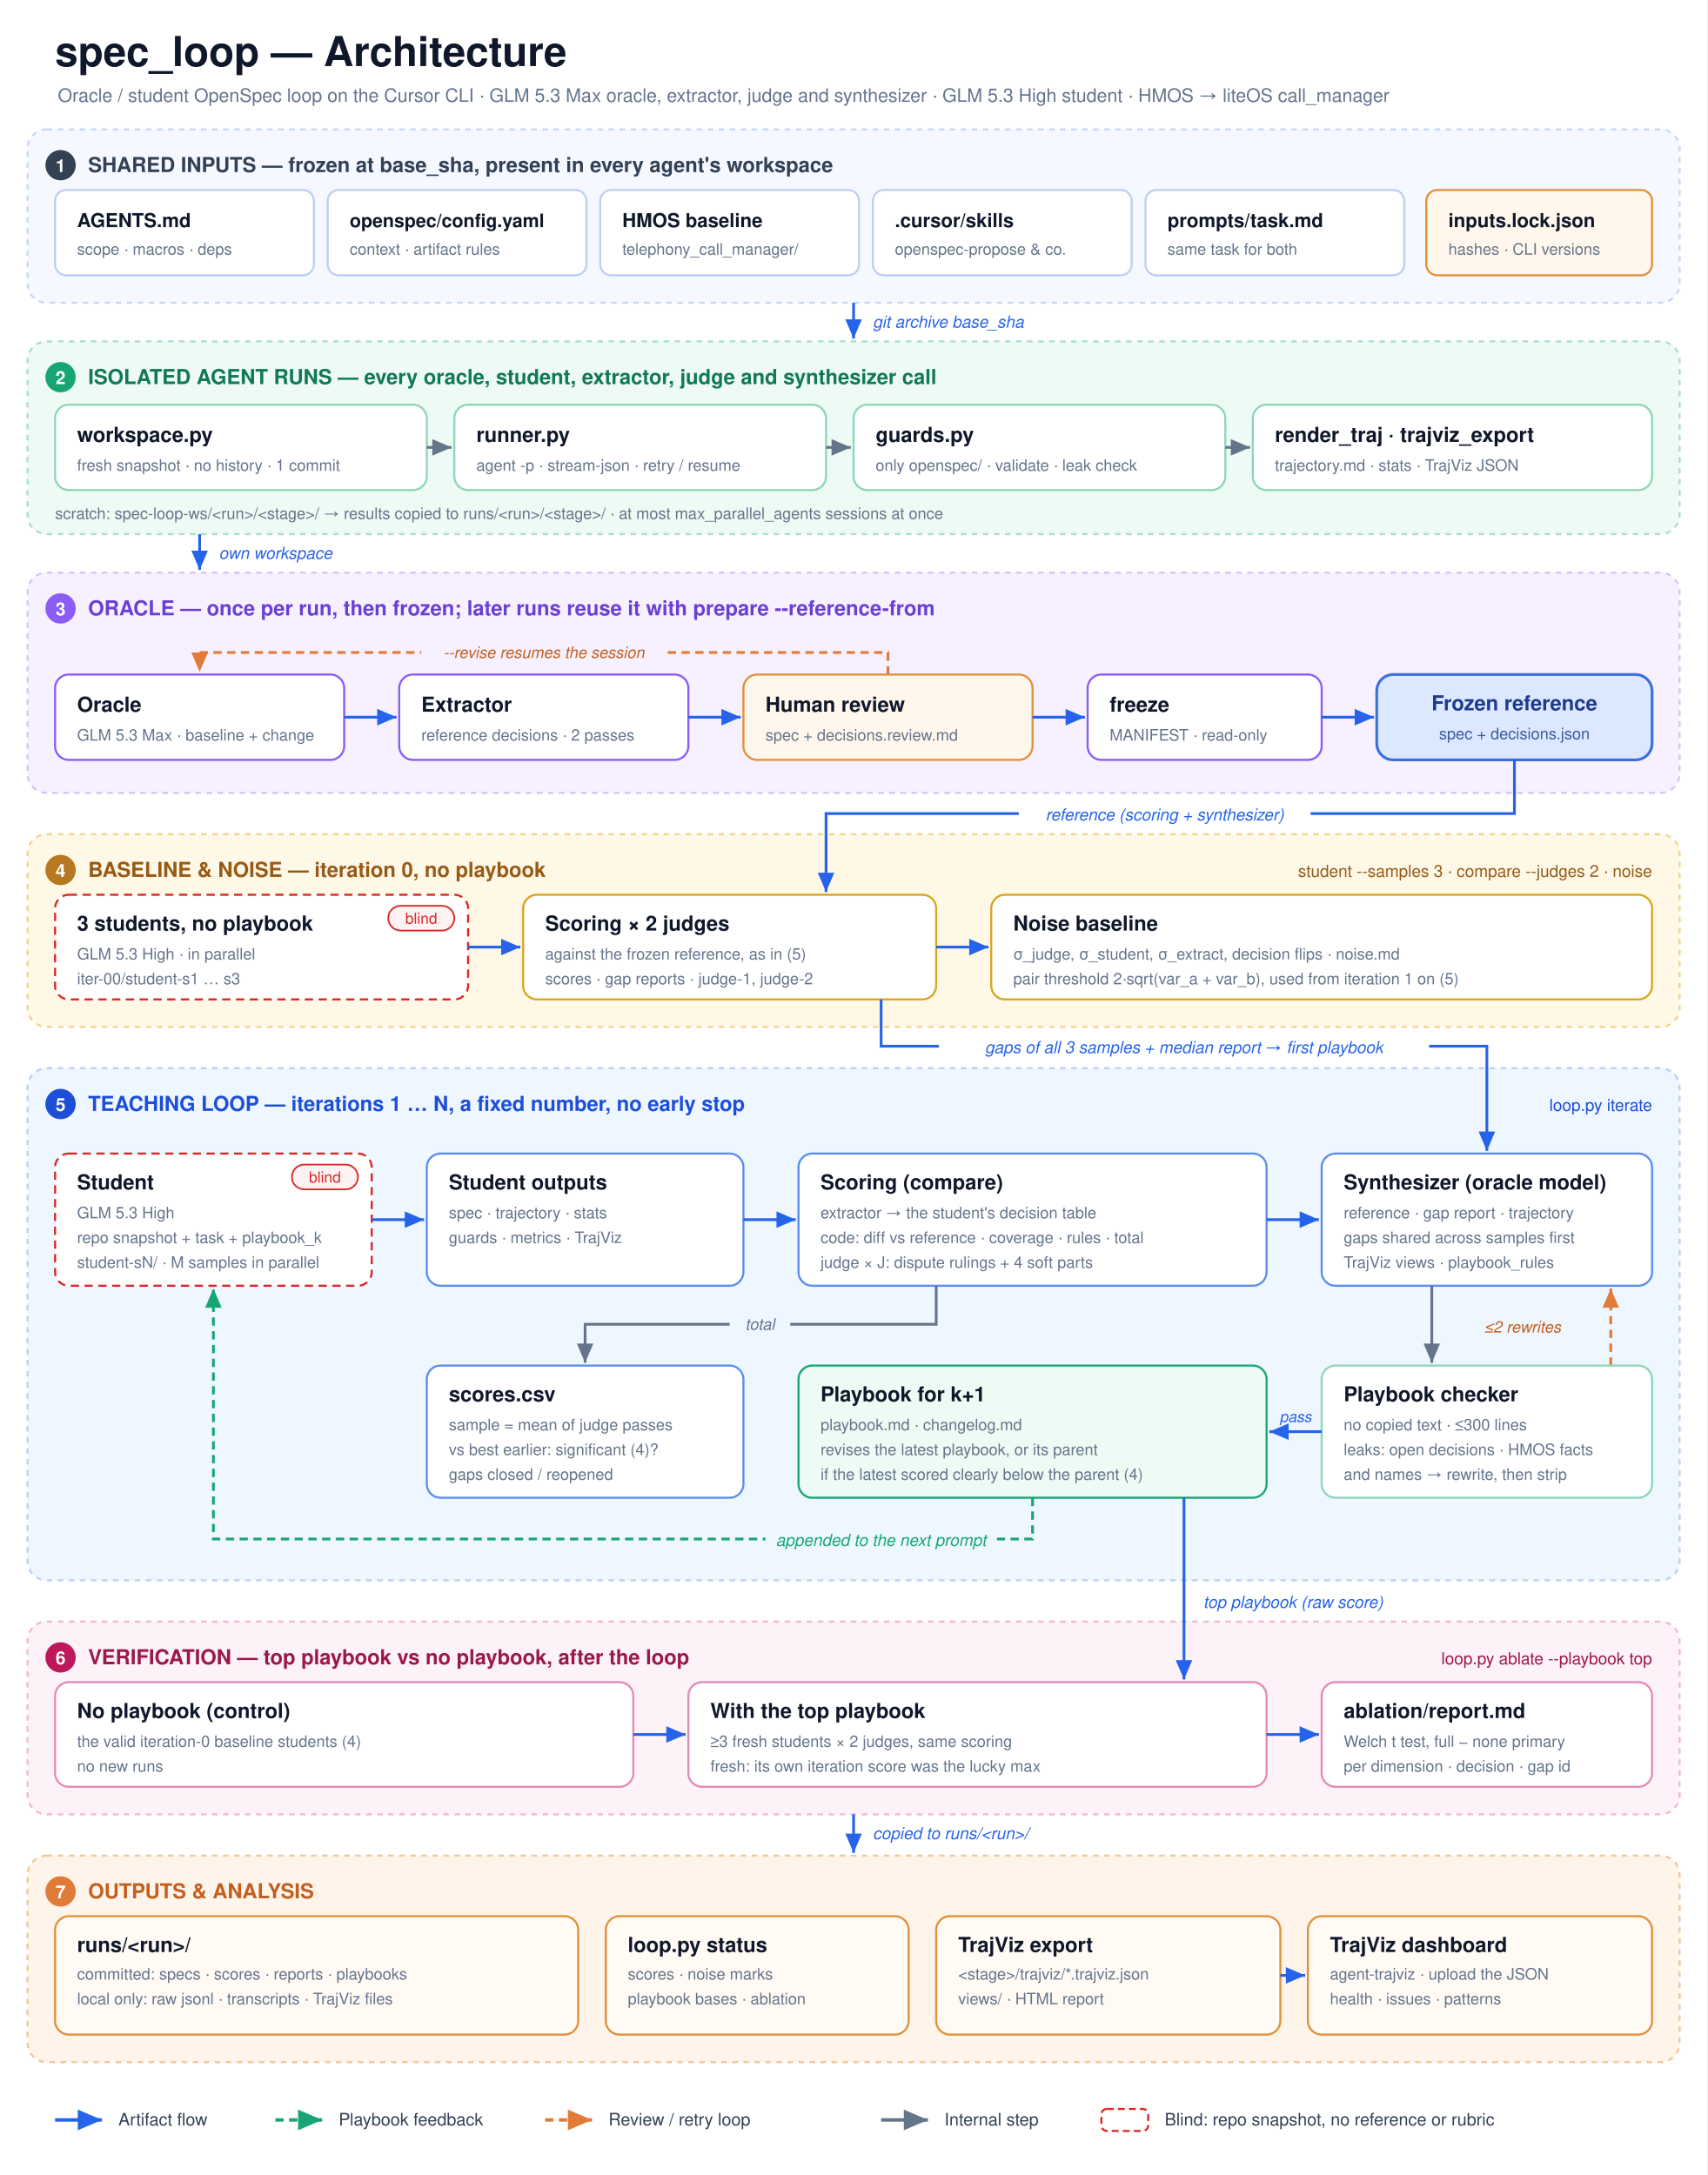
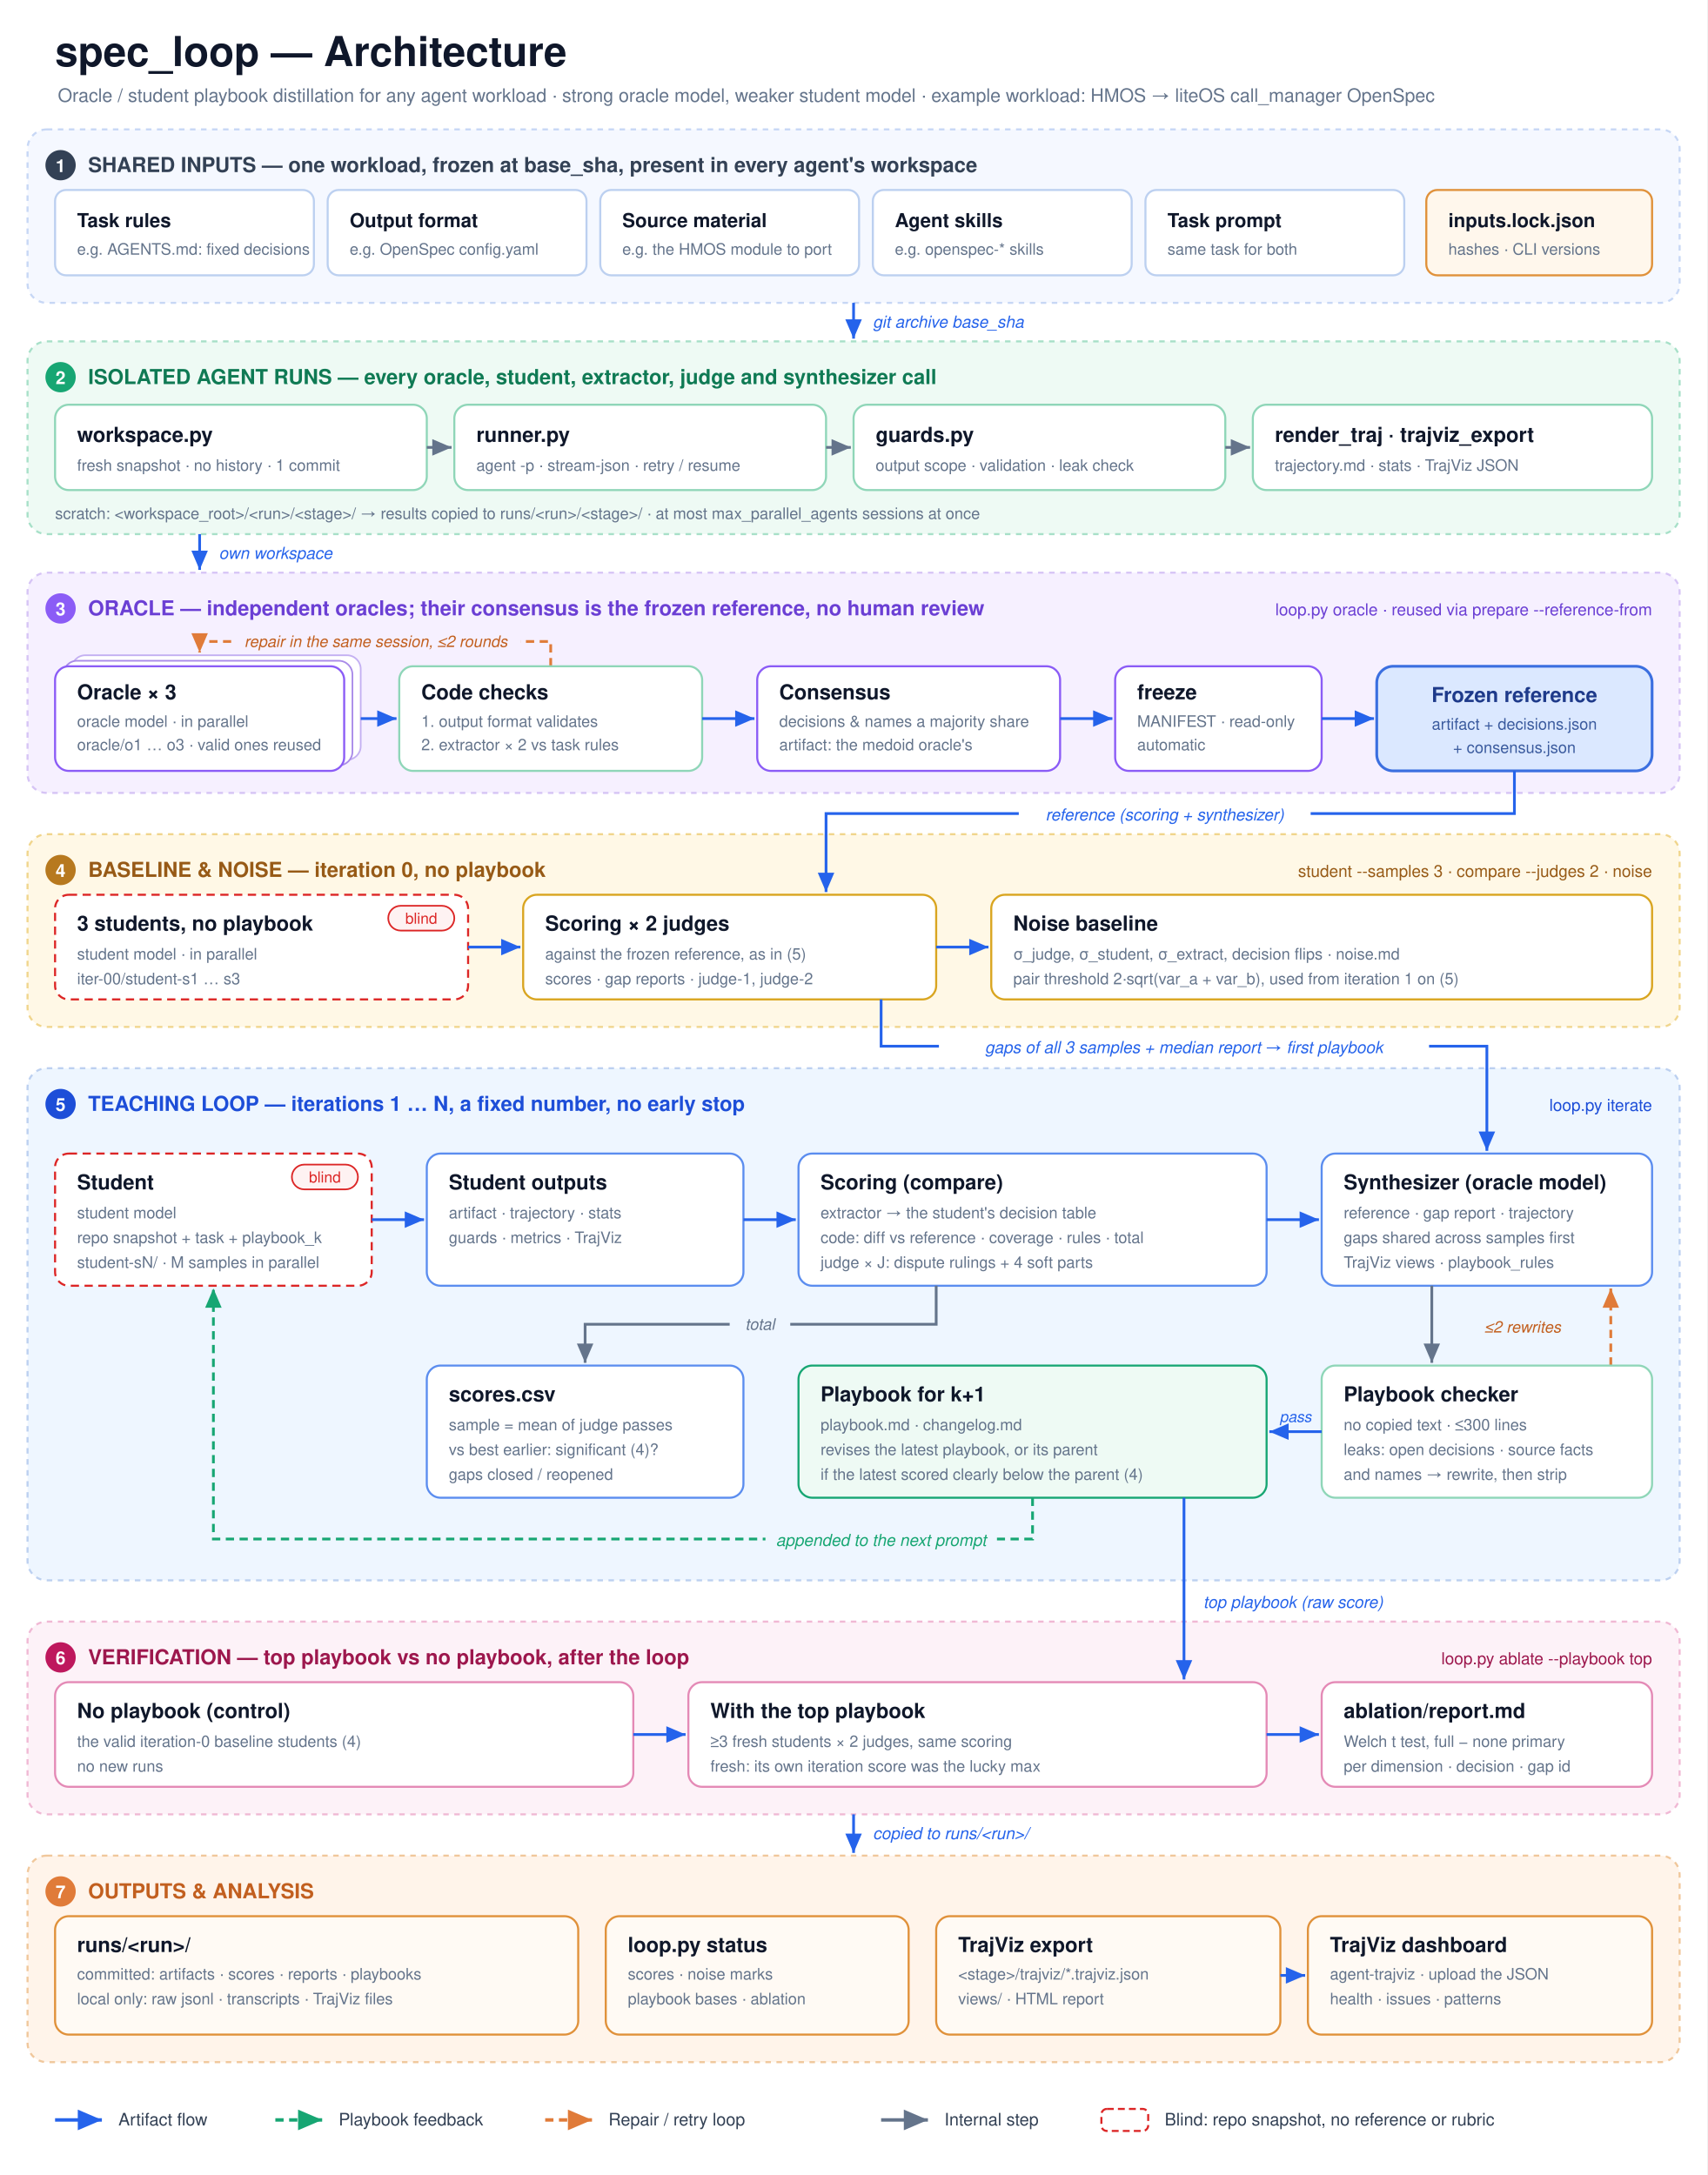
<svg xmlns="http://www.w3.org/2000/svg" viewBox="0 0 1240 1580" font-family="-apple-system, BlinkMacSystemFont, 'Segoe UI', Helvetica, Arial, sans-serif">
  <defs>
    <marker id="ah-blue" markerWidth="9" markerHeight="9" refX="7" refY="3" orient="auto">
      <path d="M0,0 L7,3 L0,6 Z" fill="#2563eb" />
    </marker>
    <marker id="ah-grey" markerWidth="9" markerHeight="9" refX="7" refY="3" orient="auto">
      <path d="M0,0 L7,3 L0,6 Z" fill="#64748b" />
    </marker>
    <marker id="ah-green" markerWidth="9" markerHeight="9" refX="7" refY="3" orient="auto">
      <path d="M0,0 L7,3 L0,6 Z" fill="#17a673" />
    </marker>
    <marker id="ah-orange" markerWidth="9" markerHeight="9" refX="7" refY="3" orient="auto">
      <path d="M0,0 L7,3 L0,6 Z" fill="#e07b39" />
    </marker>
  </defs>
  <rect x="0" y="0" width="1240" height="1580" fill="#ffffff" />
  <text x="40" y="48" font-size="30" font-weight="700" fill="#0f172a">spec_loop — Architecture</text>
-   <text x="42" y="74" font-size="13.5" fill="#64748b">Oracle / student OpenSpec loop on the Cursor CLI · GLM 5.3 Max oracle, extractor, judge and synthesizer · GLM 5.3 High student · HMOS → liteOS call_manager</text>
+   <text x="42" y="74" font-size="13.5" fill="#64748b">Oracle / student playbook distillation for any agent workload · strong oracle model, weaker student model · example workload: HMOS → liteOS call_manager OpenSpec</text>
  <rect x="20" y="94" width="1200" height="126" rx="14" fill="#f5f8ff" stroke="#c7d7f5" stroke-width="1.5" stroke-dasharray="4 4" />
  <circle cx="44" cy="120" r="11" fill="#334155" />
  <text x="44" y="125" font-size="13" font-weight="700" fill="#fff" text-anchor="middle">1</text>
-   <text x="64" y="125" font-size="15" font-weight="700" fill="#334155">SHARED INPUTS — frozen at base_sha, present in every agent's workspace</text>
+   <text x="64" y="125" font-size="15" font-weight="700" fill="#334155">SHARED INPUTS — one workload, frozen at base_sha, present in every agent's workspace</text>
  <rect x="40" y="138" width="188" height="62" rx="8" fill="#ffffff" stroke="#bcd0f0" stroke-width="1.5" />
-   <text x="56" y="165" font-size="14" font-weight="700" fill="#0f172a">AGENTS.md</text>
-   <text x="56" y="185" font-size="11.5" fill="#64748b">scope · macros · deps</text>
+   <text x="56" y="165" font-size="14" font-weight="700" fill="#0f172a">Task rules</text>
+   <text x="56" y="185" font-size="11.5" fill="#64748b">e.g. AGENTS.md: fixed decisions</text>
  <rect x="238" y="138" width="188" height="62" rx="8" fill="#ffffff" stroke="#bcd0f0" stroke-width="1.5" />
-   <text x="254" y="165" font-size="13.5" font-weight="700" fill="#0f172a">openspec/config.yaml</text>
-   <text x="254" y="185" font-size="11.5" fill="#64748b">context · artifact rules</text>
+   <text x="254" y="165" font-size="14" font-weight="700" fill="#0f172a">Output format</text>
+   <text x="254" y="185" font-size="11.5" fill="#64748b">e.g. OpenSpec config.yaml</text>
  <rect x="436" y="138" width="188" height="62" rx="8" fill="#ffffff" stroke="#bcd0f0" stroke-width="1.5" />
-   <text x="452" y="165" font-size="14" font-weight="700" fill="#0f172a">HMOS baseline</text>
-   <text x="452" y="185" font-size="11.5" fill="#64748b">telephony_call_manager/</text>
+   <text x="452" y="165" font-size="14" font-weight="700" fill="#0f172a">Source material</text>
+   <text x="452" y="185" font-size="11.5" fill="#64748b">e.g. the HMOS module to port</text>
  <rect x="634" y="138" width="188" height="62" rx="8" fill="#ffffff" stroke="#bcd0f0" stroke-width="1.5" />
-   <text x="650" y="165" font-size="14" font-weight="700" fill="#0f172a">.cursor/skills</text>
-   <text x="650" y="185" font-size="11.5" fill="#64748b">openspec-propose &amp; co.</text>
+   <text x="650" y="165" font-size="14" font-weight="700" fill="#0f172a">Agent skills</text>
+   <text x="650" y="185" font-size="11.5" fill="#64748b">e.g. openspec-* skills</text>
  <rect x="832" y="138" width="188" height="62" rx="8" fill="#ffffff" stroke="#bcd0f0" stroke-width="1.5" />
-   <text x="848" y="165" font-size="14" font-weight="700" fill="#0f172a">prompts/task.md</text>
+   <text x="848" y="165" font-size="14" font-weight="700" fill="#0f172a">Task prompt</text>
  <text x="848" y="185" font-size="11.5" fill="#64748b">same task for both</text>
  <rect x="1036" y="138" width="164" height="62" rx="8" fill="#fff7ec" stroke="#e0913a" stroke-width="1.5" />
  <text x="1052" y="165" font-size="14" font-weight="700" fill="#0f172a">inputs.lock.json</text>
  <text x="1052" y="185" font-size="11.5" fill="#64748b">hashes · CLI versions</text>
  <polyline points="620,220 620,246" fill="none" stroke="#2563eb" stroke-width="2" marker-end="url(#ah-blue)" />
  <rect x="628" y="225" width="134" height="17" fill="#ffffff" />
  <text x="634" y="238" font-size="12" fill="#2563eb" font-style="italic">git archive base_sha</text>
  <rect x="20" y="248" width="1200" height="140" rx="14" fill="#eefaf4" stroke="#a7e0c8" stroke-width="1.5" stroke-dasharray="4 4" />
  <circle cx="44" cy="274" r="11" fill="#17a673" />
  <text x="44" y="279" font-size="13" font-weight="700" fill="#fff" text-anchor="middle">2</text>
  <text x="64" y="279" font-size="15" font-weight="700" fill="#0f7a54">ISOLATED AGENT RUNS — every oracle, student, extractor, judge and synthesizer call</text>
  <rect x="40" y="294" width="270" height="62" rx="10" fill="#ffffff" stroke="#8fd6b8" stroke-width="1.5" />
  <text x="56" y="321" font-size="15" font-weight="700" fill="#0f172a">workspace.py</text>
  <text x="56" y="342" font-size="11.5" fill="#64748b">fresh snapshot · no history · 1 commit</text>
  <rect x="330" y="294" width="270" height="62" rx="10" fill="#ffffff" stroke="#8fd6b8" stroke-width="1.5" />
  <text x="346" y="321" font-size="15" font-weight="700" fill="#0f172a">runner.py</text>
  <text x="346" y="342" font-size="11.5" fill="#64748b">agent -p · stream-json · retry / resume</text>
  <polyline points="310,325 328,325" fill="none" stroke="#64748b" stroke-width="2" marker-end="url(#ah-grey)" />
  <rect x="620" y="294" width="270" height="62" rx="10" fill="#ffffff" stroke="#8fd6b8" stroke-width="1.5" />
  <text x="636" y="321" font-size="15" font-weight="700" fill="#0f172a">guards.py</text>
-   <text x="636" y="342" font-size="11.5" fill="#64748b">only openspec/ · validate · leak check</text>
+   <text x="636" y="342" font-size="11.5" fill="#64748b">output scope · validation · leak check</text>
  <polyline points="600,325 618,325" fill="none" stroke="#64748b" stroke-width="2" marker-end="url(#ah-grey)" />
  <rect x="910" y="294" width="290" height="62" rx="10" fill="#ffffff" stroke="#8fd6b8" stroke-width="1.5" />
  <text x="926" y="321" font-size="15" font-weight="700" fill="#0f172a">render_traj · trajviz_export</text>
  <text x="926" y="342" font-size="11.5" fill="#64748b">trajectory.md · stats · TrajViz JSON</text>
  <polyline points="890,325 908,325" fill="none" stroke="#64748b" stroke-width="2" marker-end="url(#ah-grey)" />
-   <text x="40" y="377" font-size="11.5" fill="#64748b">scratch: spec-loop-ws/&lt;run&gt;/&lt;stage&gt;/   →   results copied to runs/&lt;run&gt;/&lt;stage&gt;/   ·   at most max_parallel_agents sessions at once</text>
+   <text x="40" y="377" font-size="11.5" fill="#64748b">scratch: &lt;workspace_root&gt;/&lt;run&gt;/&lt;stage&gt;/   →   results copied to runs/&lt;run&gt;/&lt;stage&gt;/   ·   at most max_parallel_agents sessions at once</text>
  <polyline points="145,388 145,414" fill="none" stroke="#2563eb" stroke-width="2" marker-end="url(#ah-blue)" />
  <rect x="153" y="393" width="122" height="17" fill="#ffffff" />
  <text x="159" y="406" font-size="12" fill="#2563eb" font-style="italic">own workspace</text>
  <rect x="20" y="416" width="1200" height="160" rx="14" fill="#f6f0ff" stroke="#d6c4f5" stroke-width="1.5" stroke-dasharray="4 4" />
  <circle cx="44" cy="442" r="11" fill="#8b5cf6" />
  <text x="44" y="447" font-size="13" font-weight="700" fill="#fff" text-anchor="middle">3</text>
-   <text x="64" y="447" font-size="15" font-weight="700" fill="#6b3fd4">ORACLE — once per run, then frozen; later runs reuse it with prepare --reference-from</text>
-   <polyline points="645,490 645,474 145,474 145,488" fill="none" stroke="#e07b39" stroke-width="2" stroke-dasharray="6 4" marker-end="url(#ah-orange)" />
-   <rect x="306" y="466" width="178" height="16" fill="#f6f0ff" />
-   <text x="395" y="478" font-size="11.5" fill="#c25f1f" font-style="italic" text-anchor="middle">--revise resumes the session</text>
-   <rect x="40" y="490" width="210" height="62" rx="10" fill="#ffffff" stroke="#8b5cf6" stroke-width="1.5" />
-   <text x="56" y="517" font-size="15" font-weight="700" fill="#0f172a">Oracle</text>
-   <text x="56" y="538" font-size="11.5" fill="#64748b">GLM 5.3 Max · baseline + change</text>
-   <rect x="290" y="490" width="210" height="62" rx="10" fill="#ffffff" stroke="#8b5cf6" stroke-width="1.5" />
-   <text x="306" y="517" font-size="15" font-weight="700" fill="#0f172a">Extractor</text>
-   <text x="306" y="538" font-size="11.5" fill="#64748b">reference decisions · 2 passes</text>
-   <polyline points="250,521 288,521" fill="none" stroke="#2563eb" stroke-width="2" marker-end="url(#ah-blue)" />
-   <rect x="540" y="490" width="210" height="62" rx="10" fill="#fff7ec" stroke="#e0913a" stroke-width="1.5" />
-   <text x="556" y="517" font-size="15" font-weight="700" fill="#0f172a">Human review</text>
-   <text x="556" y="538" font-size="11.5" fill="#64748b">spec + decisions.review.md</text>
-   <polyline points="500,521 538,521" fill="none" stroke="#2563eb" stroke-width="2" marker-end="url(#ah-blue)" />
-   <rect x="790" y="490" width="170" height="62" rx="10" fill="#ffffff" stroke="#8b5cf6" stroke-width="1.5" />
-   <text x="806" y="517" font-size="15" font-weight="700" fill="#0f172a">freeze</text>
-   <text x="806" y="538" font-size="11.5" fill="#64748b">MANIFEST · read-only</text>
-   <polyline points="750,521 788,521" fill="none" stroke="#2563eb" stroke-width="2" marker-end="url(#ah-blue)" />
-   <rect x="1000" y="490" width="200" height="62" rx="12" fill="#dbe8ff" stroke="#3b6fe0" stroke-width="2" />
-   <text x="1100" y="516" font-size="15" font-weight="700" fill="#1e3a8a" text-anchor="middle">Frozen reference</text>
-   <text x="1100" y="537" font-size="11.5" fill="#3b5b9e" text-anchor="middle">spec + decisions.json</text>
-   <polyline points="960,521 998,521" fill="none" stroke="#2563eb" stroke-width="2" marker-end="url(#ah-blue)" />
+   <text x="64" y="447" font-size="15" font-weight="700" fill="#6b3fd4">ORACLE — independent oracles; their consensus is the frozen reference, no human review</text>
+   <text x="1200" y="447" font-size="12" fill="#6b3fd4" text-anchor="end">loop.py oracle · reused via prepare --reference-from</text>
+   <polyline points="400,484 400,466 145,466 145,474" fill="none" stroke="#e07b39" stroke-width="2" stroke-dasharray="6 4" marker-end="url(#ah-orange)" />
+   <rect x="168" y="458" width="210" height="16" fill="#f6f0ff" />
+   <text x="273" y="470" font-size="11.5" fill="#c25f1f" font-style="italic" text-anchor="middle">repair in the same session, ≤2 rounds</text>
+   <rect x="52" y="476" width="210" height="76" rx="10" fill="#ffffff" stroke="#c4b0f2" stroke-width="1.2" />
+   <rect x="46" y="480" width="210" height="76" rx="10" fill="#ffffff" stroke="#a98be8" stroke-width="1.2" />
+   <rect x="40" y="484" width="210" height="76" rx="10" fill="#ffffff" stroke="#8b5cf6" stroke-width="1.5" />
+   <text x="56" y="508" font-size="15" font-weight="700" fill="#0f172a">Oracle × 3</text>
+   <text x="56" y="528" font-size="11.5" fill="#64748b">oracle model · in parallel</text>
+   <text x="56" y="545" font-size="11.5" fill="#64748b">oracle/o1 … o3 · valid ones reused</text>
+   <rect x="290" y="484" width="220" height="76" rx="10" fill="#ffffff" stroke="#8fd6b8" stroke-width="1.5" />
+   <text x="306" y="508" font-size="15" font-weight="700" fill="#0f172a">Code checks</text>
+   <text x="306" y="528" font-size="11.5" fill="#64748b">1. output format validates</text>
+   <text x="306" y="545" font-size="11.5" fill="#64748b">2. extractor × 2 vs task rules</text>
+   <polyline points="262,522 288,522" fill="none" stroke="#2563eb" stroke-width="2" marker-end="url(#ah-blue)" />
+   <rect x="550" y="484" width="220" height="76" rx="10" fill="#ffffff" stroke="#8b5cf6" stroke-width="1.5" />
+   <text x="566" y="508" font-size="15" font-weight="700" fill="#0f172a">Consensus</text>
+   <text x="566" y="528" font-size="11.5" fill="#64748b">decisions &amp; names a majority share</text>
+   <text x="566" y="545" font-size="11.5" fill="#64748b">artifact: the medoid oracle's</text>
+   <polyline points="510,522 548,522" fill="none" stroke="#2563eb" stroke-width="2" marker-end="url(#ah-blue)" />
+   <rect x="810" y="484" width="150" height="76" rx="10" fill="#ffffff" stroke="#8b5cf6" stroke-width="1.5" />
+   <text x="826" y="508" font-size="15" font-weight="700" fill="#0f172a">freeze</text>
+   <text x="826" y="528" font-size="11.5" fill="#64748b">MANIFEST · read-only</text>
+   <text x="826" y="545" font-size="11.5" fill="#64748b">automatic</text>
+   <polyline points="770,522 808,522" fill="none" stroke="#2563eb" stroke-width="2" marker-end="url(#ah-blue)" />
+   <rect x="1000" y="484" width="200" height="76" rx="12" fill="#dbe8ff" stroke="#3b6fe0" stroke-width="2" />
+   <text x="1100" y="510" font-size="15" font-weight="700" fill="#1e3a8a" text-anchor="middle">Frozen reference</text>
+   <text x="1100" y="530" font-size="11.5" fill="#3b5b9e" text-anchor="middle">artifact + decisions.json</text>
+   <text x="1100" y="547" font-size="11.5" fill="#3b5b9e" text-anchor="middle">+ consensus.json</text>
+   <polyline points="960,522 998,522" fill="none" stroke="#2563eb" stroke-width="2" marker-end="url(#ah-blue)" />
  <rect x="20" y="606" width="1200" height="140" rx="14" fill="#fff8e6" stroke="#f0d58c" stroke-width="1.5" stroke-dasharray="4 4" />
  <circle cx="44" cy="632" r="11" fill="#b7791f" />
  <text x="44" y="637" font-size="13" font-weight="700" fill="#fff" text-anchor="middle">4</text>
  <text x="64" y="637" font-size="15" font-weight="700" fill="#975a16">BASELINE &amp; NOISE — iteration 0, no playbook</text>
  <text x="1200" y="637" font-size="12" fill="#975a16" text-anchor="end">student --samples 3 · compare --judges 2 · noise</text>
-   <polyline points="1100,552 1100,591 600,591 600,648" fill="none" stroke="#2563eb" stroke-width="2" marker-end="url(#ah-blue)" />
+   <polyline points="1100,560 1100,591 600,591 600,648" fill="none" stroke="#2563eb" stroke-width="2" marker-end="url(#ah-blue)" />
  <rect x="740" y="583" width="212" height="17" fill="#ffffff" />
  <text x="846" y="596" font-size="12" fill="#2563eb" font-style="italic" text-anchor="middle">reference (scoring + synthesizer)</text>
  <rect x="40" y="650" width="300" height="76" rx="10" fill="#ffffff" stroke="#dc2626" stroke-width="1.5" stroke-dasharray="6 4" />
  <text x="56" y="676" font-size="15" font-weight="700" fill="#0f172a">3 students, no playbook</text>
-   <text x="56" y="697" font-size="11.5" fill="#64748b">GLM 5.3 High · in parallel</text>
+   <text x="56" y="697" font-size="11.5" fill="#64748b">student model · in parallel</text>
  <text x="56" y="715" font-size="11.5" fill="#64748b">iter-00/student-s1 … s3</text>
  <rect x="282" y="658" width="48" height="18" rx="9" fill="#fef2f2" stroke="#dc2626" stroke-width="1.2" />
  <text x="306" y="671" font-size="11" fill="#dc2626" text-anchor="middle">blind</text>
  <rect x="380" y="650" width="300" height="76" rx="10" fill="#ffffff" stroke="#d9a520" stroke-width="1.5" />
  <text x="396" y="676" font-size="15" font-weight="700" fill="#0f172a">Scoring × 2 judges</text>
  <text x="396" y="697" font-size="11.5" fill="#64748b">against the frozen reference, as in (5)</text>
  <text x="396" y="715" font-size="11.5" fill="#64748b">scores · gap reports · judge-1, judge-2</text>
  <polyline points="340,688 378,688" fill="none" stroke="#2563eb" stroke-width="2" marker-end="url(#ah-blue)" />
  <rect x="720" y="650" width="480" height="76" rx="10" fill="#ffffff" stroke="#d9a520" stroke-width="1.5" />
  <text x="736" y="676" font-size="15" font-weight="700" fill="#0f172a">Noise baseline</text>
  <text x="736" y="697" font-size="11.5" fill="#64748b">σ_judge, σ_student, σ_extract, decision flips · noise.md</text>
  <text x="736" y="715" font-size="11.5" fill="#64748b">pair threshold 2·sqrt(var_a + var_b), used from iteration 1 on (5)</text>
  <polyline points="680,688 718,688" fill="none" stroke="#2563eb" stroke-width="2" marker-end="url(#ah-blue)" />
  <rect x="20" y="776" width="1200" height="372" rx="14" fill="#eef6ff" stroke="#bcd0f0" stroke-width="1.5" stroke-dasharray="4 4" />
  <polyline points="640,726 640,760 1080,760 1080,836" fill="none" stroke="#2563eb" stroke-width="2" marker-end="url(#ah-blue)" />
  <rect x="682" y="752" width="356" height="17" fill="#ffffff" />
  <text x="860" y="765" font-size="12" fill="#2563eb" font-style="italic" text-anchor="middle">gaps of all 3 samples + median report → first playbook</text>
  <circle cx="44" cy="802" r="11" fill="#1d4ed8" />
  <text x="44" y="807" font-size="13" font-weight="700" fill="#fff" text-anchor="middle">5</text>
  <text x="64" y="807" font-size="15" font-weight="700" fill="#1d4ed8">TEACHING LOOP — iterations 1 … N, a fixed number, no early stop</text>
  <text x="1200" y="807" font-size="12" fill="#1d4ed8" text-anchor="end">loop.py iterate</text>
  <rect x="40" y="838" width="230" height="96" rx="10" fill="#ffffff" stroke="#dc2626" stroke-width="1.5" stroke-dasharray="6 4" />
  <text x="56" y="864" font-size="15" font-weight="700" fill="#0f172a">Student</text>
-   <text x="56" y="885" font-size="11.5" fill="#64748b">GLM 5.3 High</text>
+   <text x="56" y="885" font-size="11.5" fill="#64748b">student model</text>
  <text x="56" y="903" font-size="11.5" fill="#64748b">repo snapshot + task + playbook_k</text>
  <text x="56" y="921" font-size="11.5" fill="#64748b">student-sN/ · M samples in parallel</text>
  <rect x="212" y="846" width="48" height="18" rx="9" fill="#fef2f2" stroke="#dc2626" stroke-width="1.2" />
  <text x="236" y="859" font-size="11" fill="#dc2626" text-anchor="middle">blind</text>
  <rect x="310" y="838" width="230" height="96" rx="10" fill="#ffffff" stroke="#5b8def" stroke-width="1.5" />
  <text x="326" y="864" font-size="15" font-weight="700" fill="#0f172a">Student outputs</text>
-   <text x="326" y="885" font-size="11.5" fill="#64748b">spec · trajectory · stats</text>
+   <text x="326" y="885" font-size="11.5" fill="#64748b">artifact · trajectory · stats</text>
  <text x="326" y="903" font-size="11.5" fill="#64748b">guards · metrics · TrajViz</text>
  <polyline points="270,886 308,886" fill="none" stroke="#2563eb" stroke-width="2" marker-end="url(#ah-blue)" />
  <rect x="580" y="838" width="340" height="96" rx="10" fill="#ffffff" stroke="#5b8def" stroke-width="1.5" />
  <text x="596" y="864" font-size="15" font-weight="700" fill="#0f172a">Scoring (compare)</text>
  <text x="596" y="885" font-size="11.5" fill="#64748b">extractor → the student's decision table</text>
  <text x="596" y="903" font-size="11.5" fill="#64748b">code: diff vs reference · coverage · rules · total</text>
  <text x="596" y="921" font-size="11.5" fill="#64748b">judge × J: dispute rulings + 4 soft parts</text>
  <polyline points="540,886 578,886" fill="none" stroke="#2563eb" stroke-width="2" marker-end="url(#ah-blue)" />
  <rect x="960" y="838" width="240" height="96" rx="10" fill="#ffffff" stroke="#5b8def" stroke-width="1.5" />
  <text x="976" y="864" font-size="15" font-weight="700" fill="#0f172a">Synthesizer (oracle model)</text>
  <text x="976" y="885" font-size="11.5" fill="#64748b">reference · gap report · trajectory</text>
  <text x="976" y="903" font-size="11.5" fill="#64748b">gaps shared across samples first</text>
  <text x="976" y="921" font-size="11.5" fill="#64748b">TrajViz views · playbook_rules</text>
  <polyline points="920,886 958,886" fill="none" stroke="#2563eb" stroke-width="2" marker-end="url(#ah-blue)" />
  <polyline points="680,934 680,962 425,962 425,990" fill="none" stroke="#64748b" stroke-width="2" marker-end="url(#ah-grey)" />
  <rect x="530" y="954" width="44" height="16" fill="#eef6ff" />
  <text x="552" y="966" font-size="11.5" fill="#64748b" font-style="italic" text-anchor="middle">total</text>
  <polyline points="1040,934 1040,990" fill="none" stroke="#64748b" stroke-width="2" marker-end="url(#ah-grey)" />
  <polyline points="1170,992 1170,936" fill="none" stroke="#e07b39" stroke-width="2" stroke-dasharray="6 4" marker-end="url(#ah-orange)" />
  <rect x="1058" y="956" width="96" height="16" fill="#eef6ff" />
  <text x="1106" y="968" font-size="11.5" fill="#c25f1f" font-style="italic" text-anchor="middle">≤2 rewrites</text>
  <rect x="310" y="992" width="230" height="96" rx="10" fill="#ffffff" stroke="#5b8def" stroke-width="1.5" />
  <text x="326" y="1018" font-size="15" font-weight="700" fill="#0f172a">scores.csv</text>
  <text x="326" y="1039" font-size="11.5" fill="#64748b">sample = mean of judge passes</text>
  <text x="326" y="1057" font-size="11.5" fill="#64748b">vs best earlier: significant (4)?</text>
  <text x="326" y="1075" font-size="11.5" fill="#64748b">gaps closed / reopened</text>
  <rect x="580" y="992" width="340" height="96" rx="10" fill="#eefaf4" stroke="#17a673" stroke-width="1.5" />
  <text x="596" y="1018" font-size="15" font-weight="700" fill="#0f172a">Playbook for k+1</text>
  <text x="596" y="1039" font-size="11.5" fill="#64748b">playbook.md · changelog.md</text>
  <text x="596" y="1057" font-size="11.5" fill="#64748b">revises the latest playbook, or its parent</text>
  <text x="596" y="1075" font-size="11.5" fill="#64748b">if the latest scored clearly below the parent (4)</text>
  <rect x="960" y="992" width="240" height="96" rx="10" fill="#ffffff" stroke="#8fd6b8" stroke-width="1.5" />
  <text x="976" y="1018" font-size="15" font-weight="700" fill="#0f172a">Playbook checker</text>
  <text x="976" y="1039" font-size="11.5" fill="#64748b">no copied text · ≤300 lines</text>
-   <text x="976" y="1057" font-size="11.5" fill="#64748b">leaks: open decisions · HMOS facts</text>
+   <text x="976" y="1057" font-size="11.5" fill="#64748b">leaks: open decisions · source facts</text>
  <text x="976" y="1075" font-size="11.5" fill="#64748b">and names → rewrite, then strip</text>
  <polyline points="960,1040 922,1040" fill="none" stroke="#2563eb" stroke-width="2" marker-end="url(#ah-blue)" />
  <text x="941" y="1033" font-size="11" fill="#2563eb" font-style="italic" text-anchor="middle">pass</text>
  <polyline points="750,1088 750,1118 155,1118 155,936" fill="none" stroke="#17a673" stroke-width="2" stroke-dasharray="6 4" marker-end="url(#ah-green)" />
  <rect x="556" y="1110" width="168" height="17" fill="#eef6ff" />
  <text x="640" y="1123" font-size="12" fill="#17a673" font-style="italic" text-anchor="middle">appended to the next prompt</text>
  <rect x="20" y="1178" width="1200" height="140" rx="14" fill="#fdf2f8" stroke="#f0b8d4" stroke-width="1.5" stroke-dasharray="4 4" />
  <polyline points="860,1088 860,1220" fill="none" stroke="#2563eb" stroke-width="2" marker-end="url(#ah-blue)" />
  <rect x="868" y="1155" width="160" height="17" fill="#ffffff" />
  <text x="874" y="1168" font-size="12" fill="#2563eb" font-style="italic">top playbook (raw score)</text>
  <circle cx="44" cy="1204" r="11" fill="#be185d" />
  <text x="44" y="1209" font-size="13" font-weight="700" fill="#fff" text-anchor="middle">6</text>
  <text x="64" y="1209" font-size="15" font-weight="700" fill="#9d174d">VERIFICATION — top playbook vs no playbook, after the loop</text>
  <text x="1200" y="1209" font-size="12" fill="#9d174d" text-anchor="end">loop.py ablate --playbook top</text>
  <rect x="40" y="1222" width="420" height="76" rx="10" fill="#ffffff" stroke="#e48ab6" stroke-width="1.5" />
  <text x="56" y="1248" font-size="15" font-weight="700" fill="#0f172a">No playbook (control)</text>
  <text x="56" y="1269" font-size="11.5" fill="#64748b">the valid iteration-0 baseline students (4)</text>
  <text x="56" y="1287" font-size="11.5" fill="#64748b">no new runs</text>
  <rect x="500" y="1222" width="420" height="76" rx="10" fill="#ffffff" stroke="#e48ab6" stroke-width="1.5" />
  <text x="516" y="1248" font-size="15" font-weight="700" fill="#0f172a">With the top playbook</text>
  <text x="516" y="1269" font-size="11.5" fill="#64748b">≥3 fresh students × 2 judges, same scoring</text>
  <text x="516" y="1287" font-size="11.5" fill="#64748b">fresh: its own iteration score was the lucky max</text>
  <polyline points="460,1260 498,1260" fill="none" stroke="#2563eb" stroke-width="2" marker-end="url(#ah-blue)" />
  <rect x="960" y="1222" width="240" height="76" rx="10" fill="#ffffff" stroke="#e48ab6" stroke-width="1.5" />
  <text x="976" y="1248" font-size="15" font-weight="700" fill="#0f172a">ablation/report.md</text>
  <text x="976" y="1269" font-size="11.5" fill="#64748b">Welch t test, full − none primary</text>
  <text x="976" y="1287" font-size="11.5" fill="#64748b">per dimension · decision · gap id</text>
  <polyline points="920,1260 958,1260" fill="none" stroke="#2563eb" stroke-width="2" marker-end="url(#ah-blue)" />
  <polyline points="620,1318 620,1346" fill="none" stroke="#2563eb" stroke-width="2" marker-end="url(#ah-blue)" />
  <rect x="628" y="1323" width="140" height="17" fill="#ffffff" />
  <text x="634" y="1336" font-size="12" fill="#2563eb" font-style="italic">copied to runs/&lt;run&gt;/</text>
  <rect x="20" y="1348" width="1200" height="150" rx="14" fill="#fff4ea" stroke="#f0c79b" stroke-width="1.5" stroke-dasharray="4 4" />
  <circle cx="44" cy="1374" r="11" fill="#e07b39" />
  <text x="44" y="1379" font-size="13" font-weight="700" fill="#fff" text-anchor="middle">7</text>
  <text x="64" y="1379" font-size="15" font-weight="700" fill="#c25f1f">OUTPUTS &amp; ANALYSIS</text>
  <rect x="40" y="1392" width="380" height="86" rx="10" fill="#fffaf4" stroke="#e0913a" stroke-width="1.5" />
  <text x="56" y="1418" font-size="15" font-weight="700" fill="#0f172a">runs/&lt;run&gt;/</text>
-   <text x="56" y="1438" font-size="11.5" fill="#64748b">committed: specs · scores · reports · playbooks</text>
+   <text x="56" y="1438" font-size="11.5" fill="#64748b">committed: artifacts · scores · reports · playbooks</text>
  <text x="56" y="1456" font-size="11.5" fill="#64748b">local only: raw jsonl · transcripts · TrajViz files</text>
  <rect x="440" y="1392" width="220" height="86" rx="10" fill="#fffaf4" stroke="#e0913a" stroke-width="1.5" />
  <text x="456" y="1418" font-size="15" font-weight="700" fill="#0f172a">loop.py status</text>
  <text x="456" y="1438" font-size="11.5" fill="#64748b">scores · noise marks</text>
  <text x="456" y="1456" font-size="11.5" fill="#64748b">playbook bases · ablation</text>
  <rect x="680" y="1392" width="250" height="86" rx="10" fill="#fffaf4" stroke="#e0913a" stroke-width="1.5" />
  <text x="696" y="1418" font-size="15" font-weight="700" fill="#0f172a">TrajViz export</text>
  <text x="696" y="1438" font-size="11.5" fill="#64748b">&lt;stage&gt;/trajviz/*.trajviz.json</text>
  <text x="696" y="1456" font-size="11.5" fill="#64748b">views/ · HTML report</text>
  <rect x="950" y="1392" width="250" height="86" rx="10" fill="#fffaf4" stroke="#e0913a" stroke-width="1.5" />
  <text x="966" y="1418" font-size="15" font-weight="700" fill="#0f172a">TrajViz dashboard</text>
  <text x="966" y="1438" font-size="11.5" fill="#64748b">agent-trajviz · upload the JSON</text>
  <text x="966" y="1456" font-size="11.5" fill="#64748b">health · issues · patterns</text>
  <polyline points="930,1435 948,1435" fill="none" stroke="#2563eb" stroke-width="2" marker-end="url(#ah-blue)" />
  <g font-size="12.5" fill="#334155">
    <polyline points="40,1540 74,1540" fill="none" stroke="#2563eb" stroke-width="2.5" marker-end="url(#ah-blue)" />
    <text x="86" y="1544">Artifact flow</text>
    <polyline points="200,1540 234,1540" fill="none" stroke="#17a673" stroke-width="2.5" stroke-dasharray="6 4" marker-end="url(#ah-green)" />
    <text x="246" y="1544">Playbook feedback</text>
    <polyline points="396,1540 430,1540" fill="none" stroke="#e07b39" stroke-width="2.5" stroke-dasharray="6 4" marker-end="url(#ah-orange)" />
-     <text x="442" y="1544">Review / retry loop</text>
+     <text x="442" y="1544">Repair / retry loop</text>
    <polyline points="640,1540 674,1540" fill="none" stroke="#64748b" stroke-width="2.5" marker-end="url(#ah-grey)" />
    <text x="686" y="1544">Internal step</text>
    <rect x="800" y="1532" width="34" height="16" rx="4" fill="#ffffff" stroke="#dc2626" stroke-width="1.5" stroke-dasharray="5 3" />
    <text x="846" y="1544">Blind: repo snapshot, no reference or rubric</text>
  </g>
</svg>
